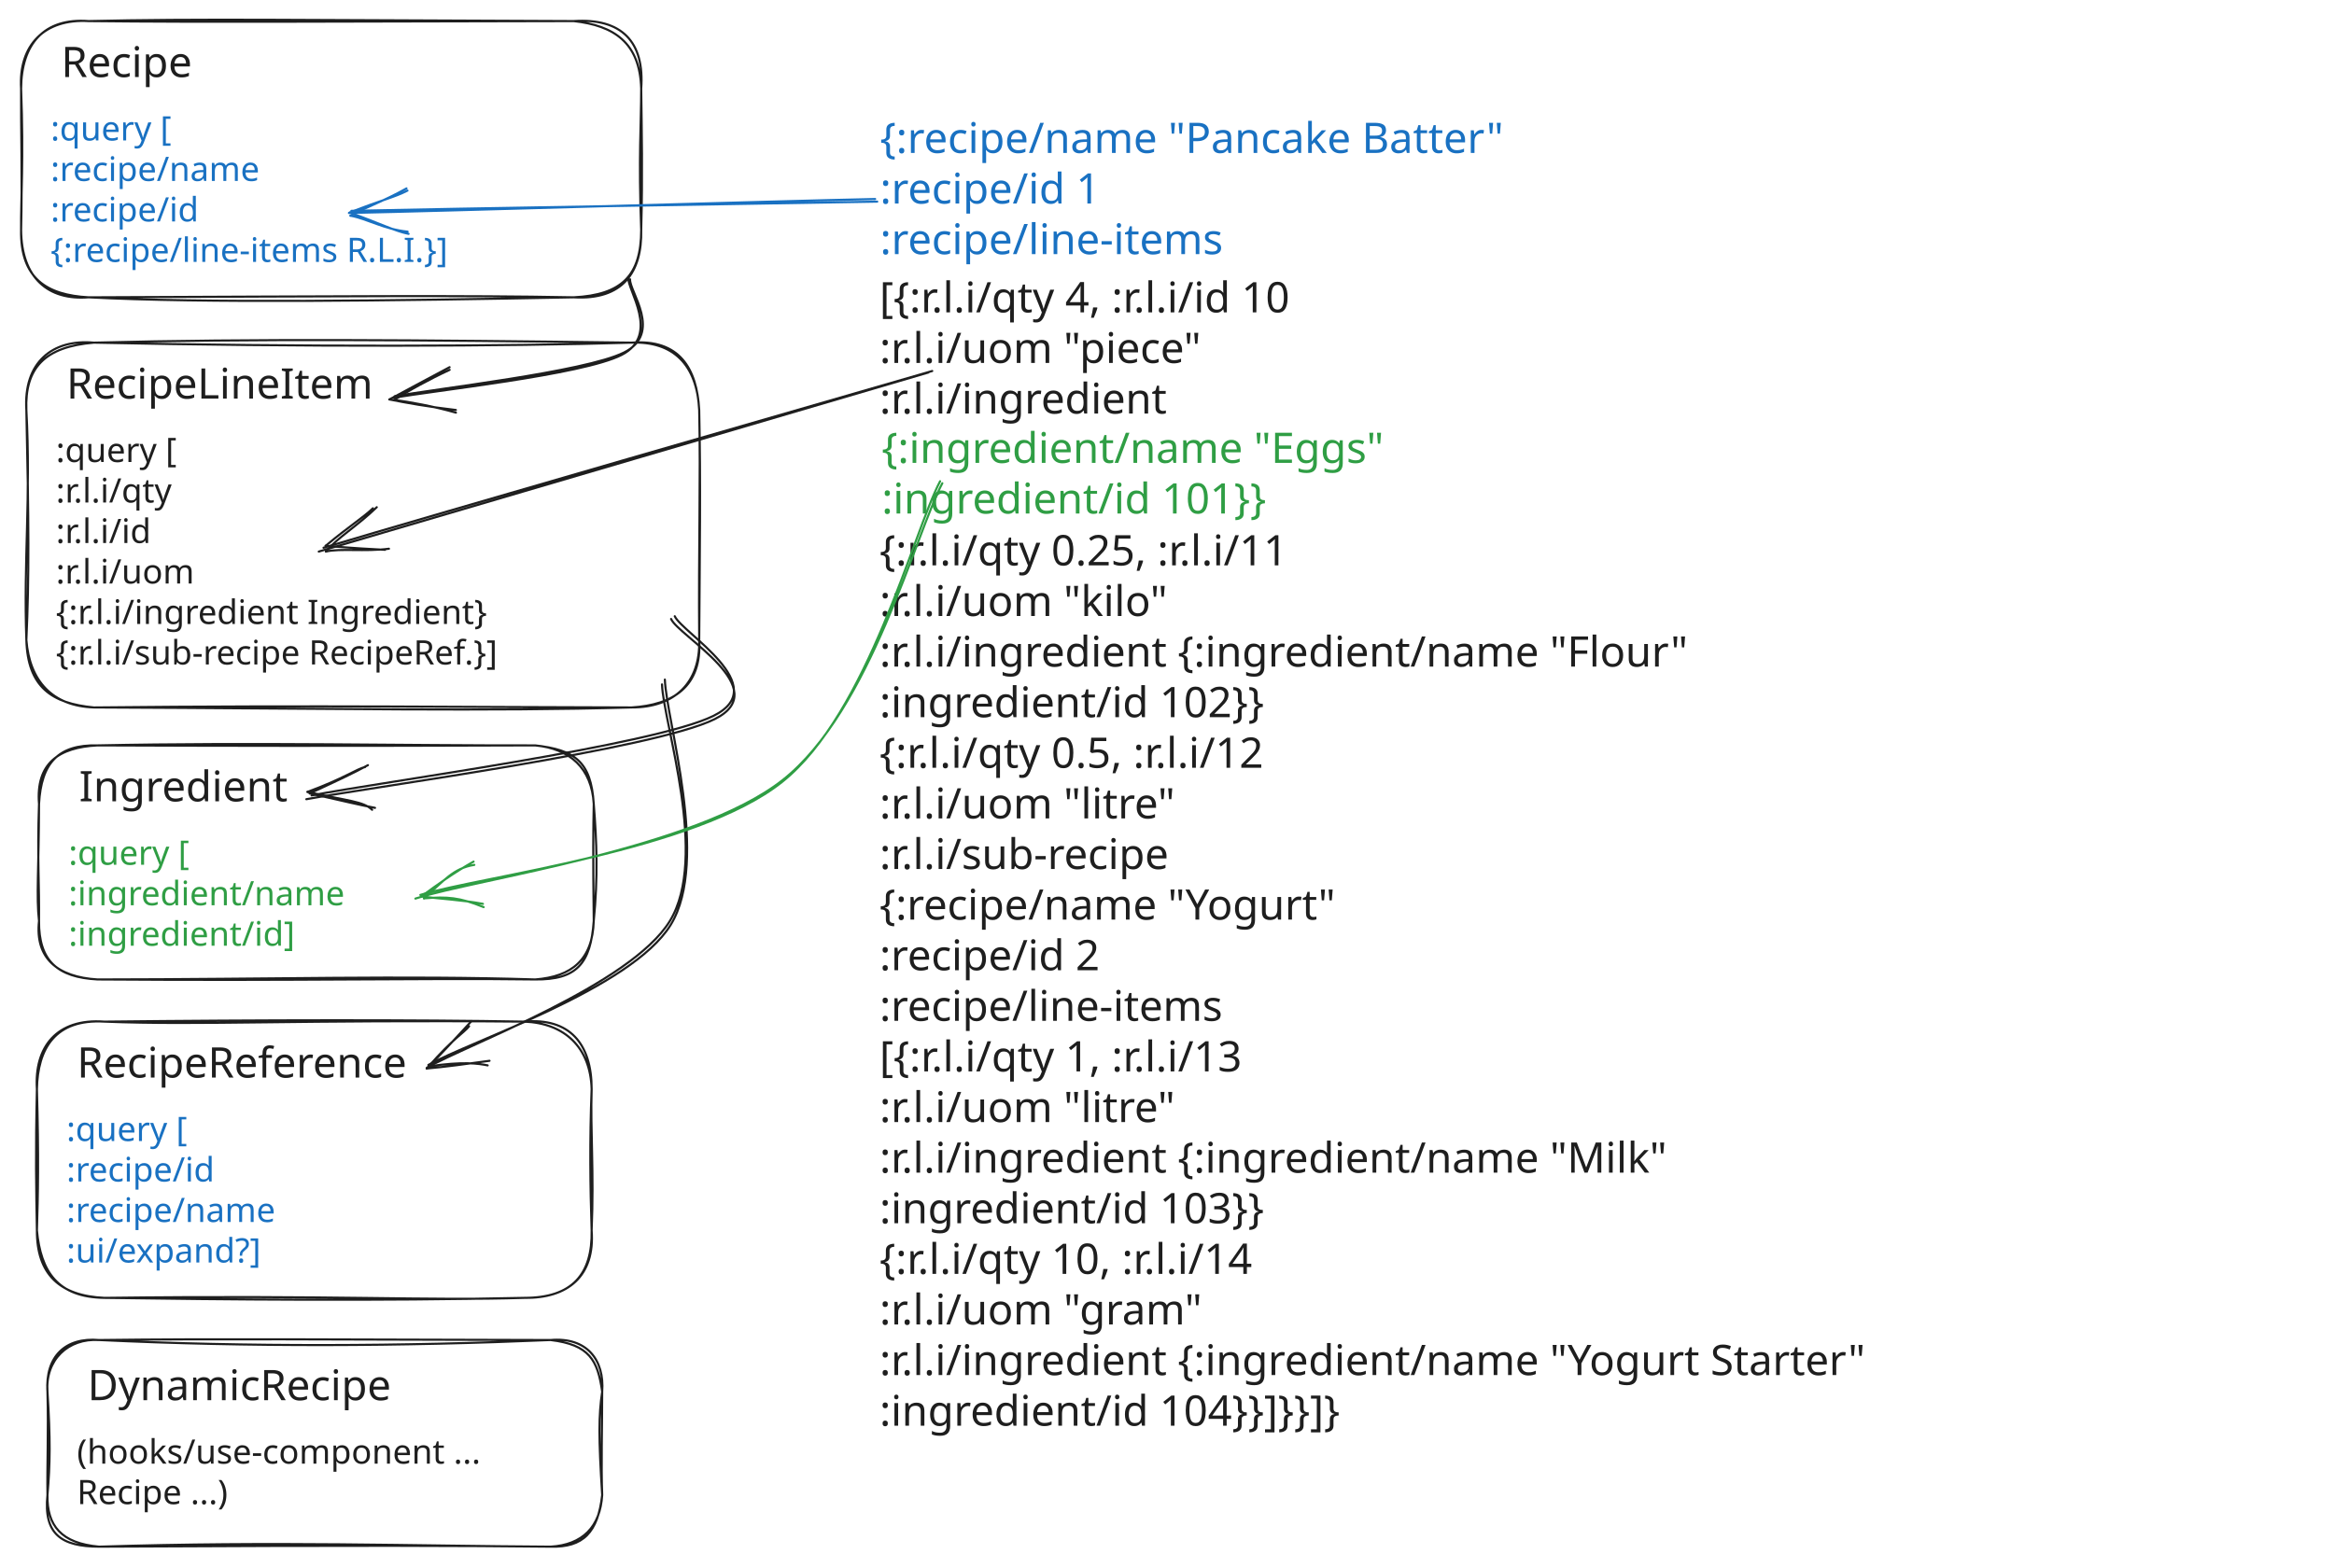
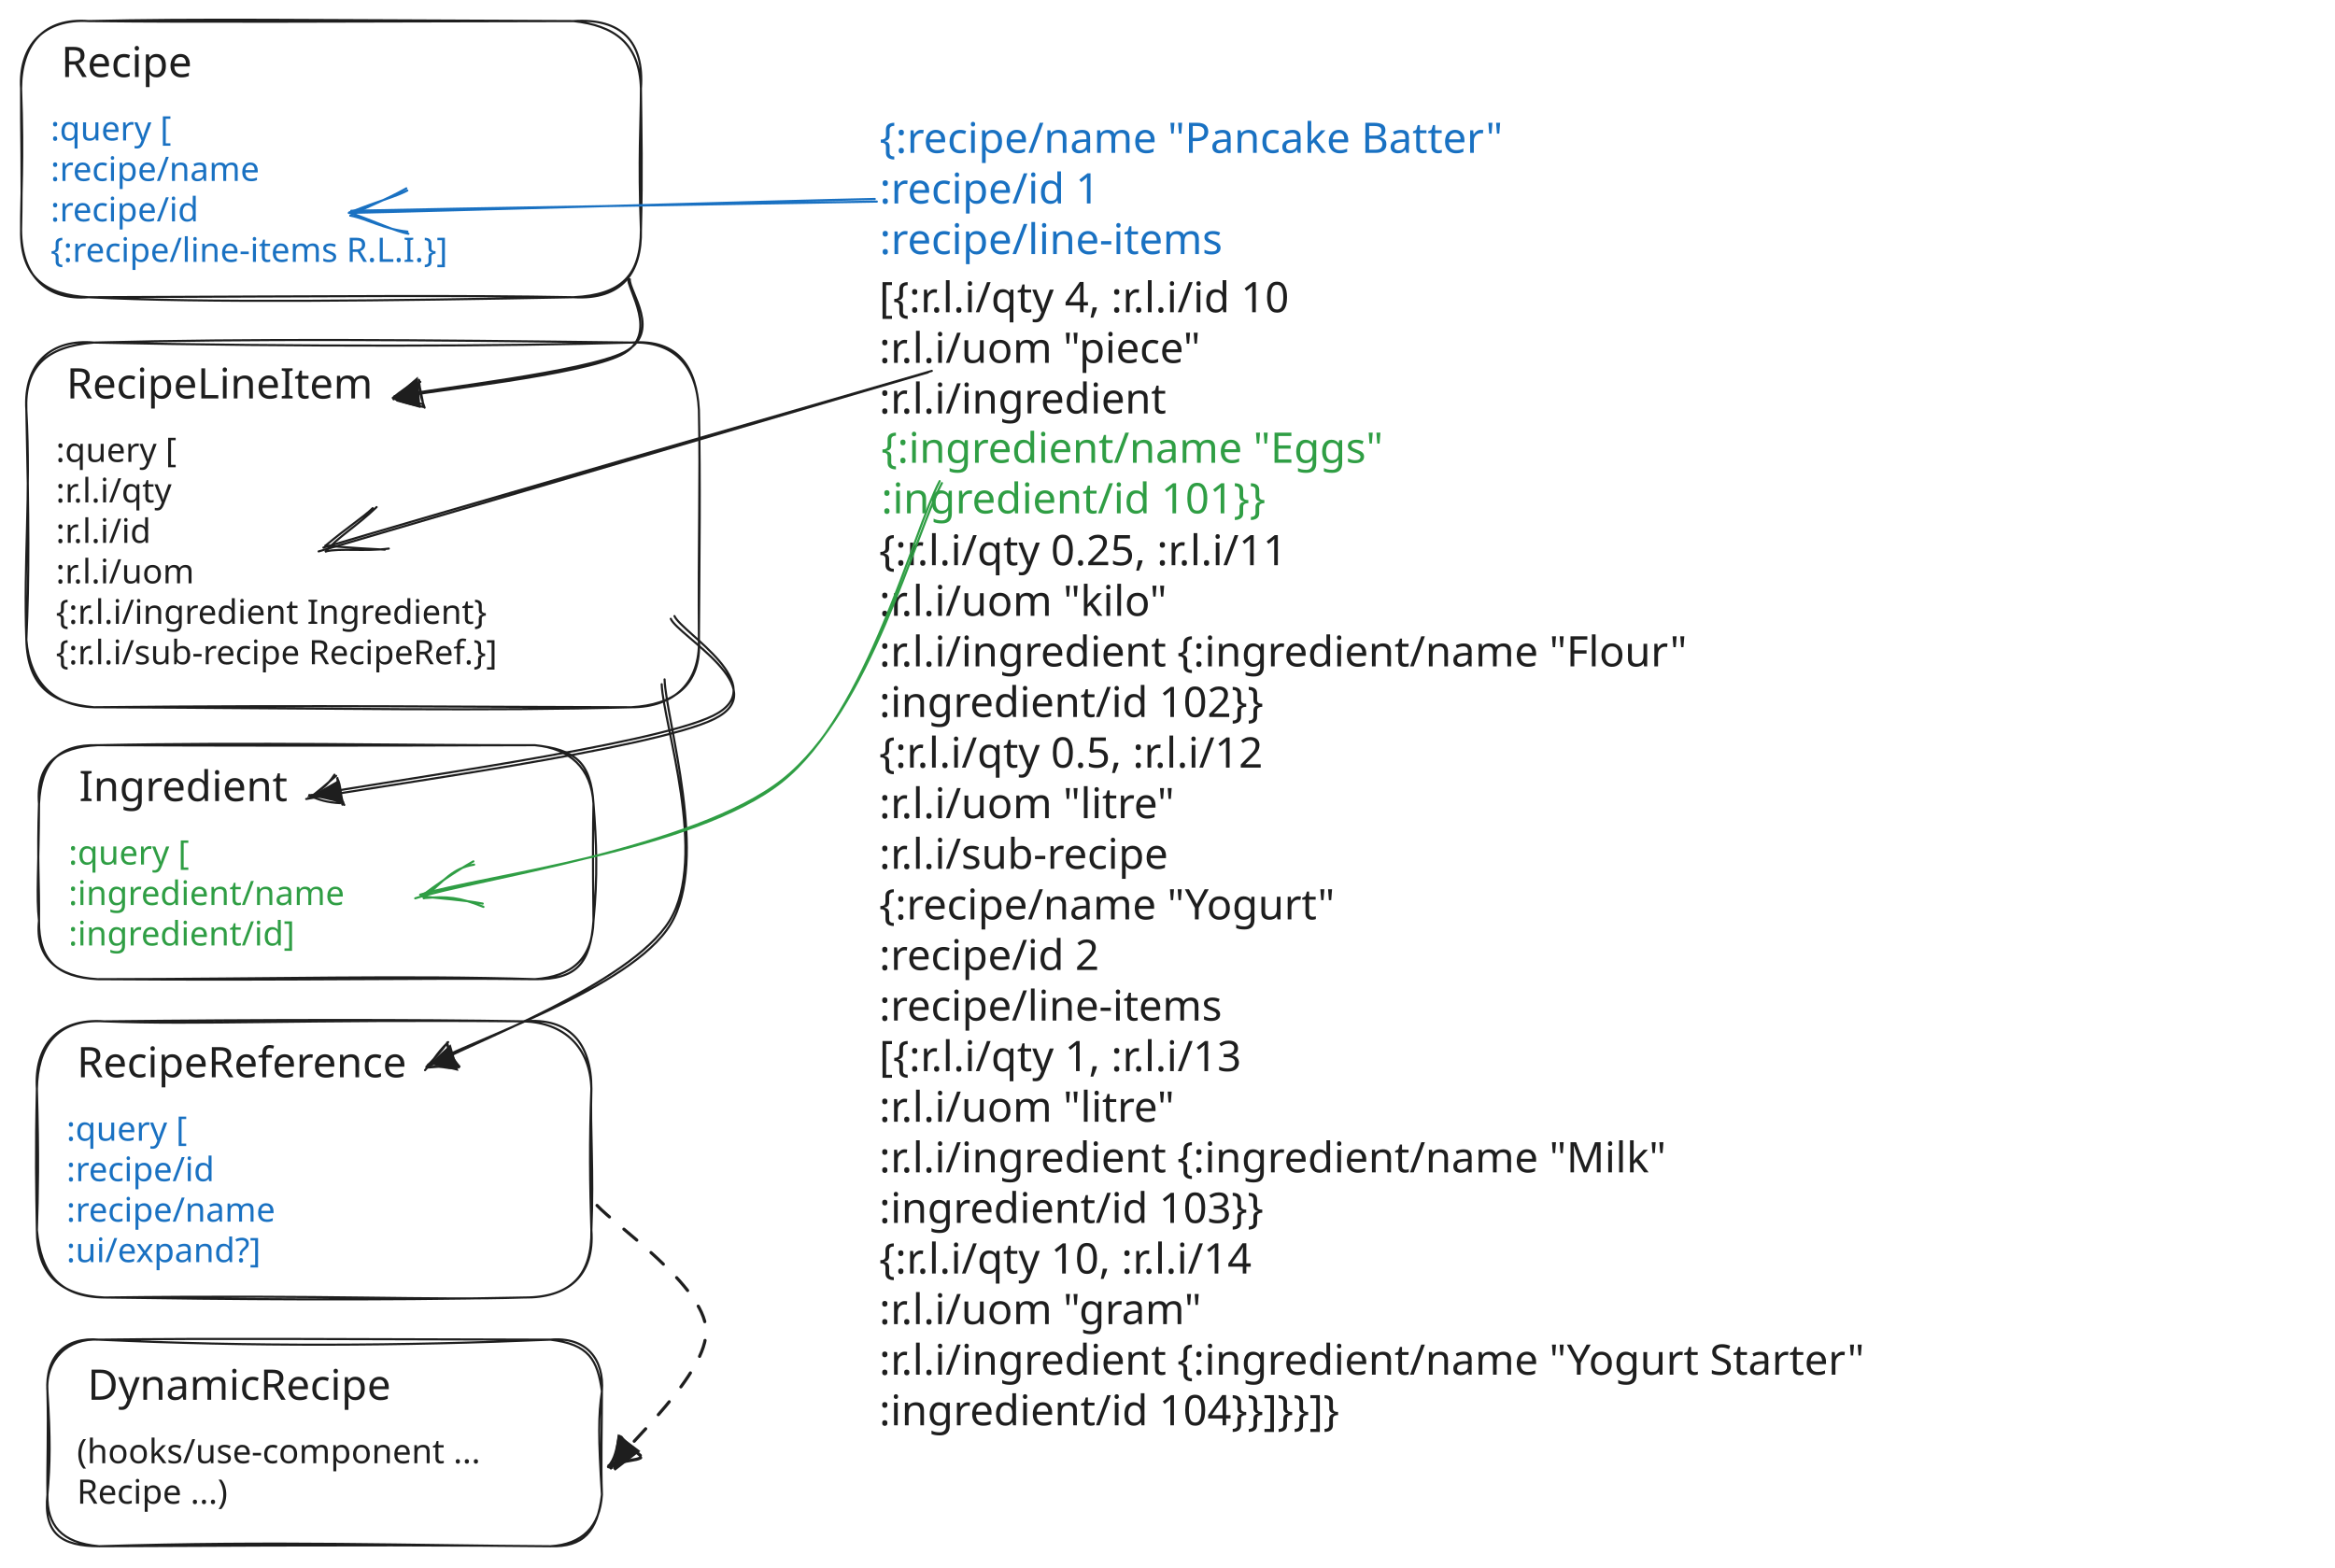
- <svg xmlns="http://www.w3.org/2000/svg" version="1.1" viewBox="0 0 1106.567 743.5" width="1106.567" height="743.5">
+ <svg xmlns="http://www.w3.org/2000/svg" version="1.1" viewBox="0 0 1107.533 743.5" width="2215.067" height="1487">
  <defs>
    <style class="style-fonts">
      @font-face {
        font-family: "Virgil";
        src: url("https://excalidraw.com/Virgil.woff2");
      }
      @font-face {
        font-family: "Cascadia";
        src: url("https://excalidraw.com/Cascadia.woff2");
      }
    </style>
  </defs>
  <g stroke-linecap="round" transform="translate(10 10) rotate(0 147 65.5)">
    <path d="M32 0 M32 0 C83.36 -1.19, 130.27 -0.46, 262 0 M32 0 C88.37 0.62, 144.73 0.18, 262 0 M262 0 C284.76 -1.52, 295.64 9.85, 294 32 M262 0 C281.13 2.14, 293.35 10.21, 294 32 M294 32 C294 48.77, 292.68 64.46, 294 99 M294 32 C294.24 51.77, 294.72 72.31, 294 99 M294 99 C293.96 120.69, 284.83 129.84, 262 131 M294 99 C294.47 119.31, 285.08 132.39, 262 131 M262 131 C174.98 132.67, 86.61 133.83, 32 131 M262 131 C209.21 130.01, 155.84 130.51, 32 131 M32 131 C12.13 129.92, -0.44 122.04, 0 99 M32 131 C12.95 132.54, 0.17 121.9, 0 99 M0 99 C-0.13 83.56, 1.3 66.18, 0 32 M0 99 C0.62 75.29, -0.13 49.23, 0 32 M0 32 C-1.26 11.32, 11.18 -1.22, 32 0 M0 32 C0.17 10.92, 10.79 -1.62, 32 0" stroke="#1e1e1e" stroke-width="1" fill="none" />
  </g>
-   <g transform="translate(29 21) rotate(0 29.85833 12.5)">
+   <g transform="translate(29 21) rotate(0 29.85 12.5)">
    <text x="0" y="0" font-family="Virgil, Segoe UI Emoji" font-size="20px" fill="#1e1e1e" text-anchor="start" style="white-space: pre;" direction="ltr" dominant-baseline="text-before-edge">Recipe</text>
  </g>
-   <g transform="translate(24 54.2) rotate(0 136.0583 38.4)">
+   <g transform="translate(24 54.2) rotate(0 135.8167 38.4)">
    <text x="0" y="0" font-family="Cascadia, Segoe UI Emoji" font-size="16px" fill="#1971c2" text-anchor="start" style="white-space: pre;" direction="ltr" dominant-baseline="text-before-edge">:query [</text>
    <text x="0" y="19.2" font-family="Cascadia, Segoe UI Emoji" font-size="16px" fill="#1971c2" text-anchor="start" style="white-space: pre;" direction="ltr" dominant-baseline="text-before-edge"> :recipe/name</text>
    <text x="0" y="38.4" font-family="Cascadia, Segoe UI Emoji" font-size="16px" fill="#1971c2" text-anchor="start" style="white-space: pre;" direction="ltr" dominant-baseline="text-before-edge"> :recipe/id</text>
    <text x="0" y="57.6" font-family="Cascadia, Segoe UI Emoji" font-size="16px" fill="#1971c2" text-anchor="start" style="white-space: pre;" direction="ltr" dominant-baseline="text-before-edge"> {:recipe/line-items R.L.I.}]</text>
  </g>
  <g stroke-linecap="round" transform="translate(18.5 353.5) rotate(0 131.5 55.5)">
    <path d="M27.75 0 M27.75 0 C85.94 0.23, 143.08 0.34, 235.25 0 M27.75 0 C101.38 -1.53, 174.56 0.12, 235.25 0 M235.25 0 C251.75 1.53, 262.04 10.9, 263 27.75 M235.25 0 C254 2.12, 261.76 7.57, 263 27.75 M263 27.75 C264.44 45.53, 265.06 62.52, 263 83.25 M263 27.75 C262.77 39.34, 262.61 51.27, 263 83.25 M263 83.25 C261.56 103.57, 254.89 111.21, 235.25 111 M263 83.25 C262.46 101.63, 252.59 109.66, 235.25 111 M235.25 111 C173.25 109.04, 111.72 110.92, 27.75 111 M235.25 111 C180.22 110.3, 125 111.71, 27.75 111 M27.75 111 C8.76 109.84, -1.96 101.01, 0 83.25 M27.75 111 C8.78 110.01, -0.15 102.19, 0 83.25 M0 83.25 C0.21 66.57, -0.9 53.48, 0 27.75 M0 83.25 C-1.33 71.8, -0.09 58.5, 0 27.75 M0 27.75 C1.06 8.32, 9.12 -0.47, 27.75 0 M0 27.75 C-1.56 8.48, 9.36 0.91, 27.75 0" stroke="#1e1e1e" stroke-width="1" fill="none" />
  </g>
-   <g transform="translate(37.5 364.5) rotate(0 48.55833 12.5)">
+   <g transform="translate(37.5 364.5) rotate(0 48.55 12.5)">
    <text x="0" y="0" font-family="Virgil, Segoe UI Emoji" font-size="20px" fill="#1e1e1e" text-anchor="start" style="white-space: pre;" direction="ltr" dominant-baseline="text-before-edge">Ingredient</text>
  </g>
-   <g transform="translate(32.5 397.7) rotate(0 79.75833 28.8)">
+   <g transform="translate(32.5 397.7) rotate(0 79.61667 28.8)">
    <text x="0" y="0" font-family="Cascadia, Segoe UI Emoji" font-size="16px" fill="#2f9e44" text-anchor="start" style="white-space: pre;" direction="ltr" dominant-baseline="text-before-edge">:query [</text>
    <text x="0" y="19.2" font-family="Cascadia, Segoe UI Emoji" font-size="16px" fill="#2f9e44" text-anchor="start" style="white-space: pre;" direction="ltr" dominant-baseline="text-before-edge"> :ingredient/name</text>
    <text x="0" y="38.4" font-family="Cascadia, Segoe UI Emoji" font-size="16px" fill="#2f9e44" text-anchor="start" style="white-space: pre;" direction="ltr" dominant-baseline="text-before-edge"> :ingredient/id]</text>
  </g>
  <g stroke-linecap="round" transform="translate(22.5 635.5) rotate(0 131.5 49)">
    <path d="M24.5 0 M24.5 0 C95.56 3.36, 168.22 3.01, 238.5 0 M24.5 0 C79.18 -0.68, 131.61 -0.24, 238.5 0 M238.5 0 C255.81 -1.53, 264.16 9.51, 263 24.5 M238.5 0 C256.88 2.19, 260.87 9.52, 263 24.5 M263 24.5 C261.29 35.62, 261.28 46.62, 263 73.5 M263 24.5 C263 41.48, 262.47 59.41, 263 73.5 M263 73.5 C262.11 88.52, 253.69 97.15, 238.5 98 M263 73.5 C260.96 91.29, 254.04 98.43, 238.5 98 M238.5 98 C173.58 97.66, 108.2 95.36, 24.5 98 M238.5 98 C194.9 97.56, 152.22 97.33, 24.5 98 M24.5 98 C6.51 96.39, -0.25 88.02, 0 73.5 M24.5 98 C6.61 97.96, -1.93 92.06, 0 73.5 M0 73.5 C1.29 59.07, 1.45 46.78, 0 24.5 M0 73.5 C-0.22 59.17, 0.51 44.44, 0 24.5 M0 24.5 C-1.05 9.46, 9.75 -0.94, 24.5 0 M0 24.5 C-1.09 7.77, 8.51 -1.42, 24.5 0" stroke="#1e1e1e" stroke-width="1" fill="none" />
  </g>
-   <g transform="translate(41.5 648.5) rotate(0 67.225 12.5)">
+   <g transform="translate(41.5 648.5) rotate(0 67.2 12.5)">
    <text x="0" y="0" font-family="Virgil, Segoe UI Emoji" font-size="20px" fill="#1e1e1e" text-anchor="start" style="white-space: pre;" direction="ltr" dominant-baseline="text-before-edge">DynamicRecipe</text>
  </g>
-   <g transform="translate(36.5 681.7) rotate(0 117.2917 19.2)">
+   <g transform="translate(36.5 681.7) rotate(0 117.0833 19.2)">
    <text x="0" y="0" font-family="Cascadia, Segoe UI Emoji" font-size="16px" fill="#1e1e1e" text-anchor="start" style="white-space: pre;" direction="ltr" dominant-baseline="text-before-edge">(hooks/use-component ... </text>
    <text x="0" y="19.2" font-family="Cascadia, Segoe UI Emoji" font-size="16px" fill="#1e1e1e" text-anchor="start" style="white-space: pre;" direction="ltr" dominant-baseline="text-before-edge">   Recipe ...)</text>
  </g>
  <g stroke-linecap="round" transform="translate(17.5 484.5) rotate(0 131.5 65.5)">
    <path d="M32 0 M32 0 C77.63 1.82, 123.69 -0.96, 231 0 M32 0 C105.99 -0.81, 180.85 -0.92, 231 0 M231 0 C252.47 -1.97, 263.06 10.39, 263 32 M231 0 C250.19 0.7, 262.42 12.23, 263 32 M263 32 C262.03 56.26, 262.31 78.34, 263 99 M263 32 C262.37 51.72, 264.19 71.16, 263 99 M263 99 C264.66 120.67, 251.8 131.34, 231 131 M263 99 C263.4 119.76, 253.83 131.05, 231 131 M231 131 C185.46 132.49, 142.13 129.63, 32 131 M231 131 C160.84 132.53, 90.03 131.83, 32 131 M32 131 C10.7 130.05, -0.12 119.71, 0 99 M32 131 C9.8 130.74, 1.84 118.5, 0 99 M0 99 C0.52 82.85, 0.91 63.88, 0 32 M0 99 C-0.37 80.2, -0.69 61.49, 0 32 M0 32 C-1.3 12.07, 9.33 -1.69, 32 0 M0 32 C0.39 12.87, 8.6 -1.38, 32 0" stroke="#1e1e1e" stroke-width="1" fill="none" />
  </g>
  <g transform="translate(36.5 495.5) rotate(0 77.35 12.5)">
    <text x="0" y="0" font-family="Virgil, Segoe UI Emoji" font-size="20px" fill="#1e1e1e" text-anchor="start" style="white-space: pre;" direction="ltr" dominant-baseline="text-before-edge">RecipeReference</text>
  </g>
-   <g transform="translate(31.5 528.7) rotate(0 60.99166 38.4)">
+   <g transform="translate(31.5 528.7) rotate(0 60.88334 38.4)">
    <text x="0" y="0" font-family="Cascadia, Segoe UI Emoji" font-size="16px" fill="#1971c2" text-anchor="start" style="white-space: pre;" direction="ltr" dominant-baseline="text-before-edge">:query [</text>
    <text x="0" y="19.2" font-family="Cascadia, Segoe UI Emoji" font-size="16px" fill="#1971c2" text-anchor="start" style="white-space: pre;" direction="ltr" dominant-baseline="text-before-edge"> :recipe/id</text>
    <text x="0" y="38.4" font-family="Cascadia, Segoe UI Emoji" font-size="16px" fill="#1971c2" text-anchor="start" style="white-space: pre;" direction="ltr" dominant-baseline="text-before-edge"> :recipe/name</text>
    <text x="0" y="57.6" font-family="Cascadia, Segoe UI Emoji" font-size="16px" fill="#1971c2" text-anchor="start" style="white-space: pre;" direction="ltr" dominant-baseline="text-before-edge"> :ui/expand?]</text>
  </g>
  <g stroke-linecap="round" transform="translate(12.5 162.5) rotate(0 159.5 86.5)">
    <path d="M32 0 M32 0 C130.99 2.08, 228.17 1.79, 287 0 M32 0 C108.35 -1.93, 184.48 -1.3, 287 0 M287 0 C309.59 -1.74, 317.91 12.08, 319 32 M287 0 C306.49 -0.74, 317.97 10.28, 319 32 M319 32 C319.7 64.96, 318.65 96.51, 319 141 M319 32 C319.74 66.33, 319.27 98.96, 319 141 M319 141 C319.6 161.18, 307.36 173.05, 287 173 M319 141 C320.38 163.18, 306.55 171.8, 287 173 M287 173 C217.79 174.95, 149.68 173.49, 32 173 M287 173 C212.76 172.91, 139.24 171.89, 32 173 M32 173 C12.42 172.38, 1.52 160.48, 0 141 M32 173 C12.02 171.09, 0.64 163.36, 0 141 M0 141 C-1.37 103.99, 2.19 72.6, 0 32 M0 141 C1.35 111.8, 1.17 84.63, 0 32 M0 32 C-1.45 9.34, 12.38 -1.81, 32 0 M0 32 C-0.77 11.93, 8.73 1.95, 32 0" stroke="#1e1e1e" stroke-width="1" fill="none" />
  </g>
-   <g transform="translate(31.5 173.5) rotate(0 71.075 12.5)">
+   <g transform="translate(31.5 173.5) rotate(0 71.05 12.5)">
    <text x="0" y="0" font-family="Virgil, Segoe UI Emoji" font-size="20px" fill="#1e1e1e" text-anchor="start" style="white-space: pre;" direction="ltr" dominant-baseline="text-before-edge">RecipeLineItem</text>
  </g>
-   <g transform="translate(26.5 206.7) rotate(0 150.1333 57.6)">
+   <g transform="translate(26.5 206.7) rotate(0 149.8667 57.6)">
    <text x="0" y="0" font-family="Cascadia, Segoe UI Emoji" font-size="16px" fill="#1e1e1e" text-anchor="start" style="white-space: pre;" direction="ltr" dominant-baseline="text-before-edge">:query [</text>
    <text x="0" y="19.2" font-family="Cascadia, Segoe UI Emoji" font-size="16px" fill="#1e1e1e" text-anchor="start" style="white-space: pre;" direction="ltr" dominant-baseline="text-before-edge"> :r.l.i/qty</text>
    <text x="0" y="38.4" font-family="Cascadia, Segoe UI Emoji" font-size="16px" fill="#1e1e1e" text-anchor="start" style="white-space: pre;" direction="ltr" dominant-baseline="text-before-edge"> :r.l.i/id</text>
    <text x="0" y="57.6" font-family="Cascadia, Segoe UI Emoji" font-size="16px" fill="#1e1e1e" text-anchor="start" style="white-space: pre;" direction="ltr" dominant-baseline="text-before-edge"> :r.l.i/uom</text>
    <text x="0" y="76.8" font-family="Cascadia, Segoe UI Emoji" font-size="16px" fill="#1e1e1e" text-anchor="start" style="white-space: pre;" direction="ltr" dominant-baseline="text-before-edge"> {:r.l.i/ingredient Ingredient}</text>
    <text x="0" y="96" font-family="Cascadia, Segoe UI Emoji" font-size="16px" fill="#1e1e1e" text-anchor="start" style="white-space: pre;" direction="ltr" dominant-baseline="text-before-edge"> {:r.l.i/sub-recipe RecipeRef.}]</text>
  </g>
  <g stroke-linecap="round">
    <g transform="translate(297.5559 132.2147) rotate(0 -51.96605 27.90452)">
      <path d="M1.17 0.23 C0.74 5.91, 16.85 25.72, -1.75 34.97 C-20.36 44.22, -92.36 52.28, -110.45 55.74 M0.32 -0.7 C-0.36 5.05, 15.78 26.54, -2.8 36.08 C-21.39 45.61, -93.31 53.15, -111.17 56.51" stroke="#1e1e1e" stroke-width="1" fill="none" />
    </g>
    <g transform="translate(297.5559 132.2147) rotate(0 -51.96605 27.90452)">
-       <path d="M-84.4 41.92 C-95.79 47.94, -105.92 53.46, -112.94 57.22 M-84.38 43.18 C-94.16 47.72, -104.29 53.27, -110.57 57.44" stroke="#1e1e1e" stroke-width="1" fill="none" />
-     </g>
-     <g transform="translate(297.5559 132.2147) rotate(0 -51.96605 27.90452)">
-       <path d="M-81.41 62.22 C-94.04 60.77, -105.28 58.79, -112.94 57.22 M-81.39 63.48 C-92.14 60.43, -103.39 58.39, -110.57 57.44" stroke="#1e1e1e" stroke-width="1" fill="none" />
+       <path d="M-110.9 56.28 L-99.39 46.46 L-98.07 61.33 L-109.43 58.26" stroke="none" stroke-width="0" fill="#1e1e1e" fill-rule="evenodd" />
+       <path d="M-110.89 56.26 C-107.62 53.47, -103.28 50.6, -99.97 48.79 M-110.87 57.21 C-105.99 53.53, -101.49 50.6, -98.2 48.95 M-98.67 48.25 C-99.08 52.91, -97.11 58.53, -96.15 61.17 M-98.89 47.94 C-98.47 52.76, -96.97 56.93, -96.79 60.54 M-97.59 59.38 C-100.98 59.06, -106.2 56.59, -110.3 56.05 M-96.69 60.83 C-100.46 60.05, -105.66 58.85, -111.09 56.78 M-111.17 56.51 C-111.17 56.51, -111.17 56.51, -111.17 56.51 M-111.17 56.51 C-111.17 56.51, -111.17 56.51, -111.17 56.51" stroke="#1e1e1e" stroke-width="1" fill="none" />
    </g>
  </g>
  <mask />
  <g stroke-linecap="round">
    <g transform="translate(319 294) rotate(0 -72.27095 41.63003)">
      <path d="M-0.84 -0.47 C2.59 7.57, 48.6 32.82, 19.78 47.07 C-9.04 61.32, -141.63 79.06, -173.77 85.02 M0.91 -1.76 C4.33 6.07, 47.94 31.34, 19.24 45.5 C-9.46 59.67, -139.27 76.92, -171.27 83.22" stroke="#1e1e1e" stroke-width="1" fill="none" />
    </g>
    <g transform="translate(319 294) rotate(0 -72.27095 41.63003)">
-       <path d="M-145.92 69.79 C-149.59 70.46, -155.75 75.13, -173.22 81.55 M-144.55 68.87 C-151 72.42, -157.58 75.54, -172.17 82.27" stroke="#1e1e1e" stroke-width="1" fill="none" />
-     </g>
-     <g transform="translate(319 294) rotate(0 -72.27095 41.63003)">
-       <path d="M-142.57 90.04 C-146.82 85.97, -153.77 85.92, -173.22 81.55 M-141.2 89.12 C-148.51 87.76, -155.9 85.95, -172.17 82.27" stroke="#1e1e1e" stroke-width="1" fill="none" />
+       <path d="M-173.25 84.54 L-158.63 76.18 L-156.28 86.81 L-172.55 82.59" stroke="none" stroke-width="0" fill="#1e1e1e" fill-rule="evenodd" />
+       <path d="M-171.86 84.19 C-166.97 80.37, -164.14 79.33, -160.36 73.49 M-170.83 83.5 C-167.93 81.23, -165.08 78.82, -159.57 74.04 M-159.08 75.3 C-157.09 78.05, -157.75 84.59, -155.71 87.84 M-158.94 75.08 C-158.97 77.49, -158.47 80.85, -156.6 87.71 M-157.68 86.99 C-163.65 86.73, -168.39 85.27, -171.21 83.76 M-156.13 86.61 C-162.2 85.16, -168.97 83.38, -171.97 83.32 M-171.27 83.22 C-171.27 83.22, -171.27 83.22, -171.27 83.22 M-171.27 83.22 C-171.27 83.22, -171.27 83.22, -171.27 83.22" stroke="#1e1e1e" stroke-width="1" fill="none" />
    </g>
  </g>
  <mask />
  <g stroke-linecap="round">
    <g transform="translate(315.0155 322.9) rotate(0 -50.9435 91.44148)">
      <path d="M0.2 -0.62 C0.87 18.58, 21.68 85.22, 2.99 115.68 C-15.7 146.15, -92.61 171, -111.93 182.15 M-1.16 1.67 C-0.46 20.47, 21.16 83.56, 2.57 113.87 C-16.01 144.17, -93.36 172.42, -112.65 183.5" stroke="#1e1e1e" stroke-width="1" fill="none" />
    </g>
    <g transform="translate(315.0155 322.9) rotate(0 -50.9435 91.44148)">
-       <path d="M-92.62 163.81 C-95.03 166.88, -100.41 169.76, -111.78 182.83 M-91.74 161.63 C-99.23 169.68, -106.43 177.69, -112.72 183.84" stroke="#1e1e1e" stroke-width="1" fill="none" />
-     </g>
-     <g transform="translate(315.0155 322.9) rotate(0 -50.9435 91.44148)">
-       <path d="M-83.81 182.35 C-88.18 181.47, -95.45 180.39, -111.78 182.83 M-82.93 180.17 C-93.41 181.62, -103.74 183.05, -112.72 183.84" stroke="#1e1e1e" stroke-width="1" fill="none" />
+       <path d="M-112.18 182.55 L-101.27 172.5 L-97.57 185.13 L-110.67 182.02" stroke="none" stroke-width="0" fill="#1e1e1e" fill-rule="evenodd" />
+       <path d="M-113.42 184.76 C-109.93 181.12, -108.54 177.39, -102.44 171.43 M-112.76 183.13 C-109.16 179.39, -105.56 175.6, -103.14 172.2 M-102.91 172.14 C-102.21 177.05, -100.55 179.07, -97.42 183.5 M-102.93 171.63 C-101.88 175.86, -100.24 179.46, -97.07 183.04 M-98.16 183.26 C-102.42 184.75, -103.66 182.53, -111.57 183.22 M-97.69 183.06 C-101.86 183.12, -104.61 182.78, -112.66 183.56 M-112.65 183.5 C-112.65 183.5, -112.65 183.5, -112.65 183.5 M-112.65 183.5 C-112.65 183.5, -112.65 183.5, -112.65 183.5" stroke="#1e1e1e" stroke-width="1" fill="none" />
    </g>
  </g>
  <mask />
-   <g transform="translate(417 132.6) rotate(0 339.7833 276)">
+   <g transform="translate(417 132.6) rotate(0 340.2667 276)">
    <text x="0" y="0" font-family="Cascadia, Segoe UI Emoji" font-size="20px" fill="#1e1e1e" text-anchor="start" style="white-space: pre;" direction="ltr" dominant-baseline="text-before-edge"> [{:r.l.i/qty 4, :r.l.i/id 10</text>
    <text x="0" y="24" font-family="Cascadia, Segoe UI Emoji" font-size="20px" fill="#1e1e1e" text-anchor="start" style="white-space: pre;" direction="ltr" dominant-baseline="text-before-edge">   :r.l.i/uom "piece"</text>
    <text x="0" y="48" font-family="Cascadia, Segoe UI Emoji" font-size="20px" fill="#1e1e1e" text-anchor="start" style="white-space: pre;" direction="ltr" dominant-baseline="text-before-edge">   :r.l.i/ingredient </text>
    <text x="0" y="72" font-family="Cascadia, Segoe UI Emoji" font-size="20px" fill="#1e1e1e" text-anchor="start" style="white-space: pre;" direction="ltr" dominant-baseline="text-before-edge" />
    <text x="0" y="96" font-family="Cascadia, Segoe UI Emoji" font-size="20px" fill="#1e1e1e" text-anchor="start" style="white-space: pre;" direction="ltr" dominant-baseline="text-before-edge" />
    <text x="0" y="120" font-family="Cascadia, Segoe UI Emoji" font-size="20px" fill="#1e1e1e" text-anchor="start" style="white-space: pre;" direction="ltr" dominant-baseline="text-before-edge">  {:r.l.i/qty 0.25, :r.l.i/11</text>
    <text x="0" y="144" font-family="Cascadia, Segoe UI Emoji" font-size="20px" fill="#1e1e1e" text-anchor="start" style="white-space: pre;" direction="ltr" dominant-baseline="text-before-edge">   :r.l.i/uom "kilo"</text>
    <text x="0" y="168" font-family="Cascadia, Segoe UI Emoji" font-size="20px" fill="#1e1e1e" text-anchor="start" style="white-space: pre;" direction="ltr" dominant-baseline="text-before-edge">   :r.l.i/ingredient {:ingredient/name "Flour"</text>
    <text x="0" y="192" font-family="Cascadia, Segoe UI Emoji" font-size="20px" fill="#1e1e1e" text-anchor="start" style="white-space: pre;" direction="ltr" dominant-baseline="text-before-edge">                      :ingredient/id 102}}</text>
    <text x="0" y="216" font-family="Cascadia, Segoe UI Emoji" font-size="20px" fill="#1e1e1e" text-anchor="start" style="white-space: pre;" direction="ltr" dominant-baseline="text-before-edge">  {:r.l.i/qty 0.5, :r.l.i/12</text>
    <text x="0" y="240" font-family="Cascadia, Segoe UI Emoji" font-size="20px" fill="#1e1e1e" text-anchor="start" style="white-space: pre;" direction="ltr" dominant-baseline="text-before-edge">   :r.l.i/uom "litre"</text>
    <text x="0" y="264" font-family="Cascadia, Segoe UI Emoji" font-size="20px" fill="#1e1e1e" text-anchor="start" style="white-space: pre;" direction="ltr" dominant-baseline="text-before-edge">   :r.l.i/sub-recipe</text>
    <text x="0" y="288" font-family="Cascadia, Segoe UI Emoji" font-size="20px" fill="#1e1e1e" text-anchor="start" style="white-space: pre;" direction="ltr" dominant-baseline="text-before-edge">   {:recipe/name "Yogurt"</text>
    <text x="0" y="312" font-family="Cascadia, Segoe UI Emoji" font-size="20px" fill="#1e1e1e" text-anchor="start" style="white-space: pre;" direction="ltr" dominant-baseline="text-before-edge">    :recipe/id 2</text>
    <text x="0" y="336" font-family="Cascadia, Segoe UI Emoji" font-size="20px" fill="#1e1e1e" text-anchor="start" style="white-space: pre;" direction="ltr" dominant-baseline="text-before-edge">    :recipe/line-items</text>
    <text x="0" y="360" font-family="Cascadia, Segoe UI Emoji" font-size="20px" fill="#1e1e1e" text-anchor="start" style="white-space: pre;" direction="ltr" dominant-baseline="text-before-edge">    [{:r.l.i/qty 1, :r.l.i/13</text>
    <text x="0" y="384" font-family="Cascadia, Segoe UI Emoji" font-size="20px" fill="#1e1e1e" text-anchor="start" style="white-space: pre;" direction="ltr" dominant-baseline="text-before-edge">      :r.l.i/uom "litre"</text>
    <text x="0" y="408" font-family="Cascadia, Segoe UI Emoji" font-size="20px" fill="#1e1e1e" text-anchor="start" style="white-space: pre;" direction="ltr" dominant-baseline="text-before-edge">      :r.l.i/ingredient {:ingredient/name "Milk"</text>
    <text x="0" y="432" font-family="Cascadia, Segoe UI Emoji" font-size="20px" fill="#1e1e1e" text-anchor="start" style="white-space: pre;" direction="ltr" dominant-baseline="text-before-edge">                         :ingredient/id 103}}</text>
    <text x="0" y="456" font-family="Cascadia, Segoe UI Emoji" font-size="20px" fill="#1e1e1e" text-anchor="start" style="white-space: pre;" direction="ltr" dominant-baseline="text-before-edge">     {:r.l.i/qty 10, :r.l.i/14</text>
    <text x="0" y="480" font-family="Cascadia, Segoe UI Emoji" font-size="20px" fill="#1e1e1e" text-anchor="start" style="white-space: pre;" direction="ltr" dominant-baseline="text-before-edge">      :r.l.i/uom "gram"</text>
    <text x="0" y="504" font-family="Cascadia, Segoe UI Emoji" font-size="20px" fill="#1e1e1e" text-anchor="start" style="white-space: pre;" direction="ltr" dominant-baseline="text-before-edge">      :r.l.i/ingredient {:ingredient/name "Yogurt Starter"</text>
    <text x="0" y="528" font-family="Cascadia, Segoe UI Emoji" font-size="20px" fill="#1e1e1e" text-anchor="start" style="white-space: pre;" direction="ltr" dominant-baseline="text-before-edge">                         :ingredient/id 104}}]}}]}</text>
  </g>
-   <g transform="translate(417.2167 57) rotate(0 175.75 36)">
+   <g transform="translate(417.2167 57) rotate(0 176 36)">
    <text x="0" y="0" font-family="Cascadia, Segoe UI Emoji" font-size="20px" fill="#1971c2" text-anchor="start" style="white-space: pre;" direction="ltr" dominant-baseline="text-before-edge">{:recipe/name "Pancake Batter"</text>
    <text x="0" y="24" font-family="Cascadia, Segoe UI Emoji" font-size="20px" fill="#1971c2" text-anchor="start" style="white-space: pre;" direction="ltr" dominant-baseline="text-before-edge"> :recipe/id 1</text>
    <text x="0" y="48" font-family="Cascadia, Segoe UI Emoji" font-size="20px" fill="#1971c2" text-anchor="start" style="white-space: pre;" direction="ltr" dominant-baseline="text-before-edge"> :recipe/line-items</text>
  </g>
-   <g transform="translate(418 204) rotate(0 158.175 24)">
+   <g transform="translate(418 204) rotate(0 158.4 24)">
    <text x="0" y="0" font-family="Cascadia, Segoe UI Emoji" font-size="20px" fill="#2f9e44" text-anchor="start" style="white-space: pre;" direction="ltr" dominant-baseline="text-before-edge">   {:ingredient/name "Eggs"</text>
    <text x="0" y="24" font-family="Cascadia, Segoe UI Emoji" font-size="20px" fill="#2f9e44" text-anchor="start" style="white-space: pre;" direction="ltr" dominant-baseline="text-before-edge">    :ingredient/id 101}}</text>
  </g>
  <g stroke-linecap="round">
    <g transform="translate(415 96) rotate(0 -124.3329 1.691841)">
      <path d="M0.9 -0.38 C-40.61 0.33, -207.06 3.02, -248.41 3.99 M-0.08 -1.62 C-41.85 -0.78, -208.33 4.18, -249.57 5" stroke="#1971c2" stroke-width="1" fill="none" />
    </g>
    <g transform="translate(415 96) rotate(0 -124.3329 1.691841)">
      <path d="M-222.27 -6.65 C-233.3 -0.47, -240.85 1.91, -248.84 6.29 M-221.81 -5.62 C-227.89 -2.45, -233.81 -1.29, -249.22 4.81" stroke="#1971c2" stroke-width="1" fill="none" />
    </g>
    <g transform="translate(415 96) rotate(0 -124.3329 1.691841)">
      <path d="M-221.75 13.86 C-232.92 12.74, -240.66 7.81, -248.84 6.29 M-221.28 14.9 C-227.65 13.65, -233.69 10.4, -249.22 4.81" stroke="#1971c2" stroke-width="1" fill="none" />
    </g>
  </g>
  <mask />
  <g stroke-linecap="round">
    <g transform="translate(446 229) rotate(0 -124.144 98.18482)">
      <path d="M0.77 0.17 C-11.74 23.67, -33.25 108.07, -74.89 140.9 C-116.52 173.73, -220.12 187.8, -249.06 197.15 M-0.29 -0.78 C-12.88 22.84, -34.18 109.17, -75.25 141.87 C-116.32 174.56, -217.83 186.55, -246.72 195.41" stroke="#2f9e44" stroke-width="1" fill="none" />
    </g>
    <g transform="translate(446 229) rotate(0 -124.144 98.18482)">
      <path d="M-221.12 181.16 C-231.25 182.79, -235.5 188.76, -244.99 197.03 M-221.47 179.6 C-229.96 184.36, -238.9 190.64, -246.15 196.08" stroke="#2f9e44" stroke-width="1" fill="none" />
    </g>
    <g transform="translate(446 229) rotate(0 -124.144 98.18482)">
      <path d="M-216.69 201.2 C-228.2 196.53, -233.85 196.16, -244.99 197.03 M-217.04 199.64 C-227.13 197.72, -237.54 197.34, -246.15 196.08" stroke="#2f9e44" stroke-width="1" fill="none" />
    </g>
  </g>
  <mask />
  <g stroke-linecap="round">
    <g transform="translate(441 176) rotate(0 -144.443 42.76155)">
      <path d="M-0.8 0.65 C-49.26 14.91, -241.93 71.48, -289.87 85.58 M0.98 -0.06 C-47.19 13.84, -239.3 69.3, -287.61 83.76" stroke="#1e1e1e" stroke-width="1" fill="none" />
    </g>
    <g transform="translate(441 176) rotate(0 -144.443 42.76155)">
      <path d="M-262.37 64.54 C-271.57 73.46, -281.21 79.13, -286.48 85.57 M-264.21 65.05 C-268.79 69.47, -275.73 73.74, -286.62 82.86" stroke="#1e1e1e" stroke-width="1" fill="none" />
    </g>
    <g transform="translate(441 176) rotate(0 -144.443 42.76155)">
      <path d="M-256.59 84.23 C-267.97 85.7, -279.78 83.96, -286.48 85.57 M-258.44 84.74 C-264.5 84.42, -272.81 84.01, -286.62 82.86" stroke="#1e1e1e" stroke-width="1" fill="none" />
    </g>
  </g>
  <mask />
+   <g stroke-linecap="round">
+     <g transform="translate(282.2833 572.75) rotate(0 26.76848 61.30854)">
+       <path d="M0.91 -0.91 C9.78 8.72, 51.51 37.19, 52.61 57.93 C53.7 78.67, 15.1 112.71, 7.49 123.53" stroke="#1e1e1e" stroke-width="1.5" fill="none" stroke-dasharray="8 9" />
+     </g>
+     <g transform="translate(282.2833 572.75) rotate(0 26.76848 61.30854)">
+       <path d="M8.5 123.88 L10.76 107.54 L21.46 115.6 L9.48 124.92" stroke="none" stroke-width="0" fill="#1e1e1e" fill-rule="evenodd" />
+       <path d="M6.34 123.04 C9.69 119.29, 10.26 115.05, 11.56 108.62 M12.31 109 C14.22 111.6, 17.33 114.19, 21.44 117.69 M21.57 118.78 C19.15 120.16, 15.95 119.53, 6.53 122.52 M7.49 123.53 C7.49 123.53, 7.49 123.53, 7.49 123.53" stroke="#1e1e1e" stroke-width="1.5" fill="none" />
+     </g>
+   </g>
+   <mask />
</svg>
